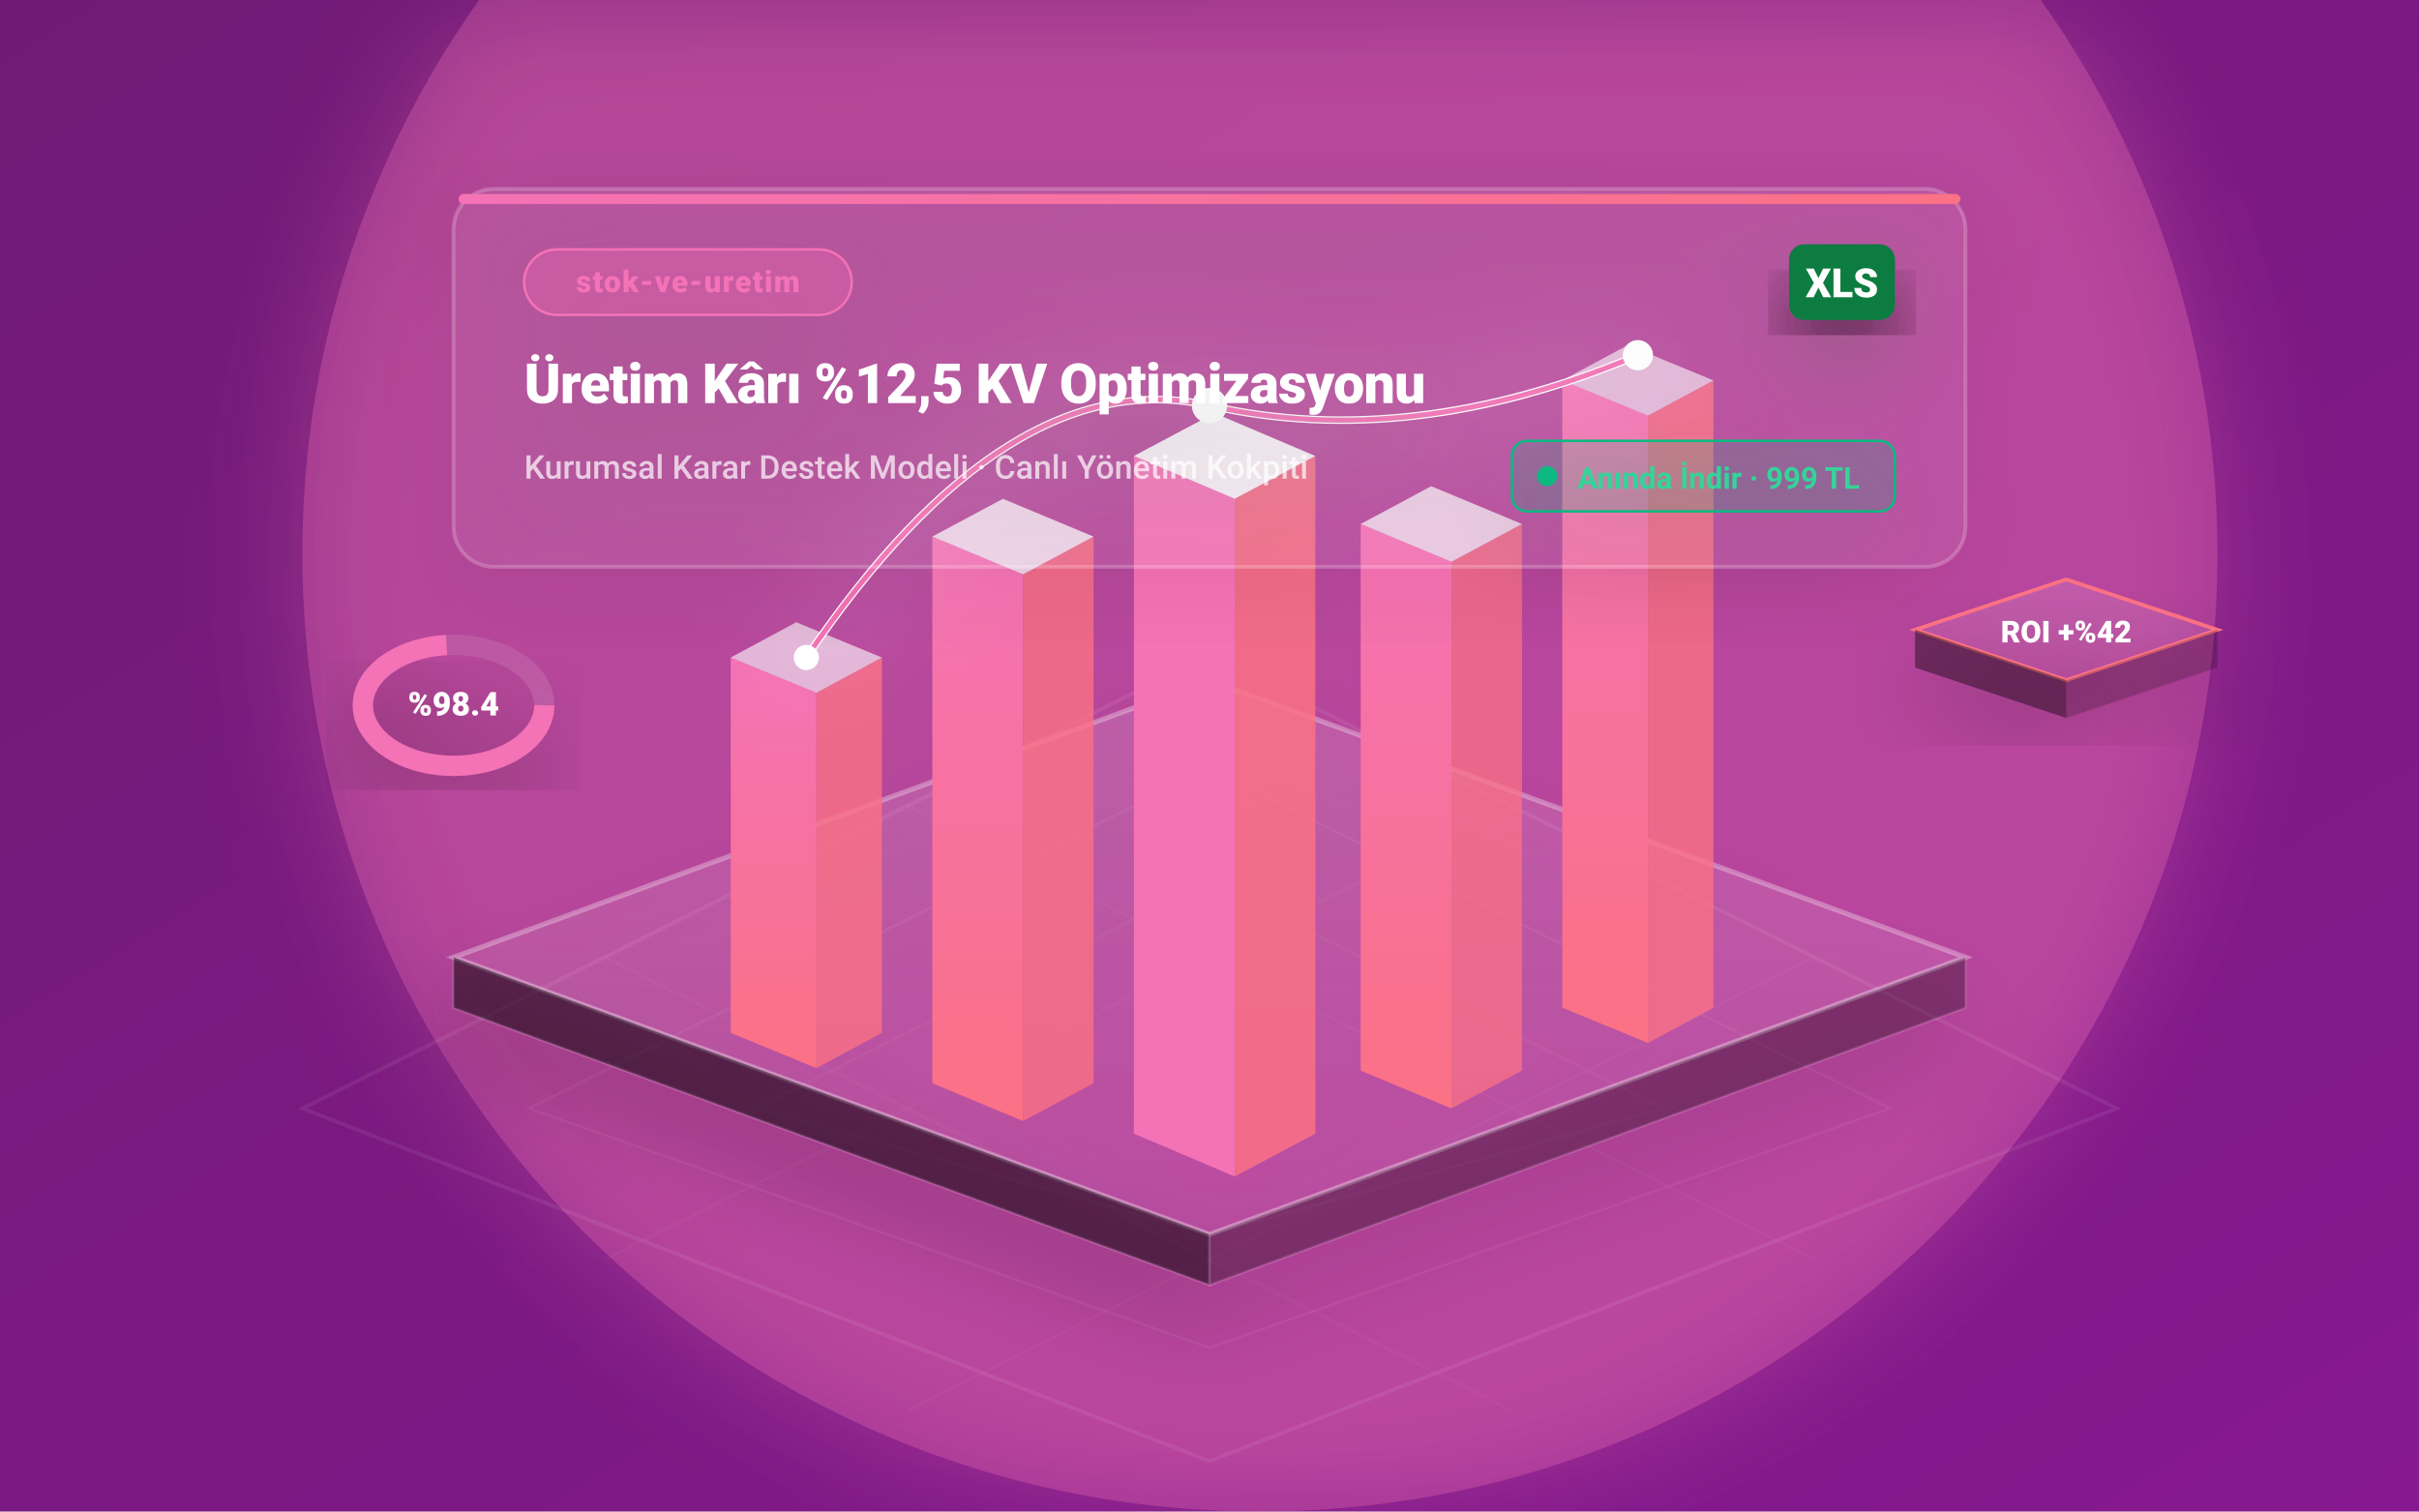
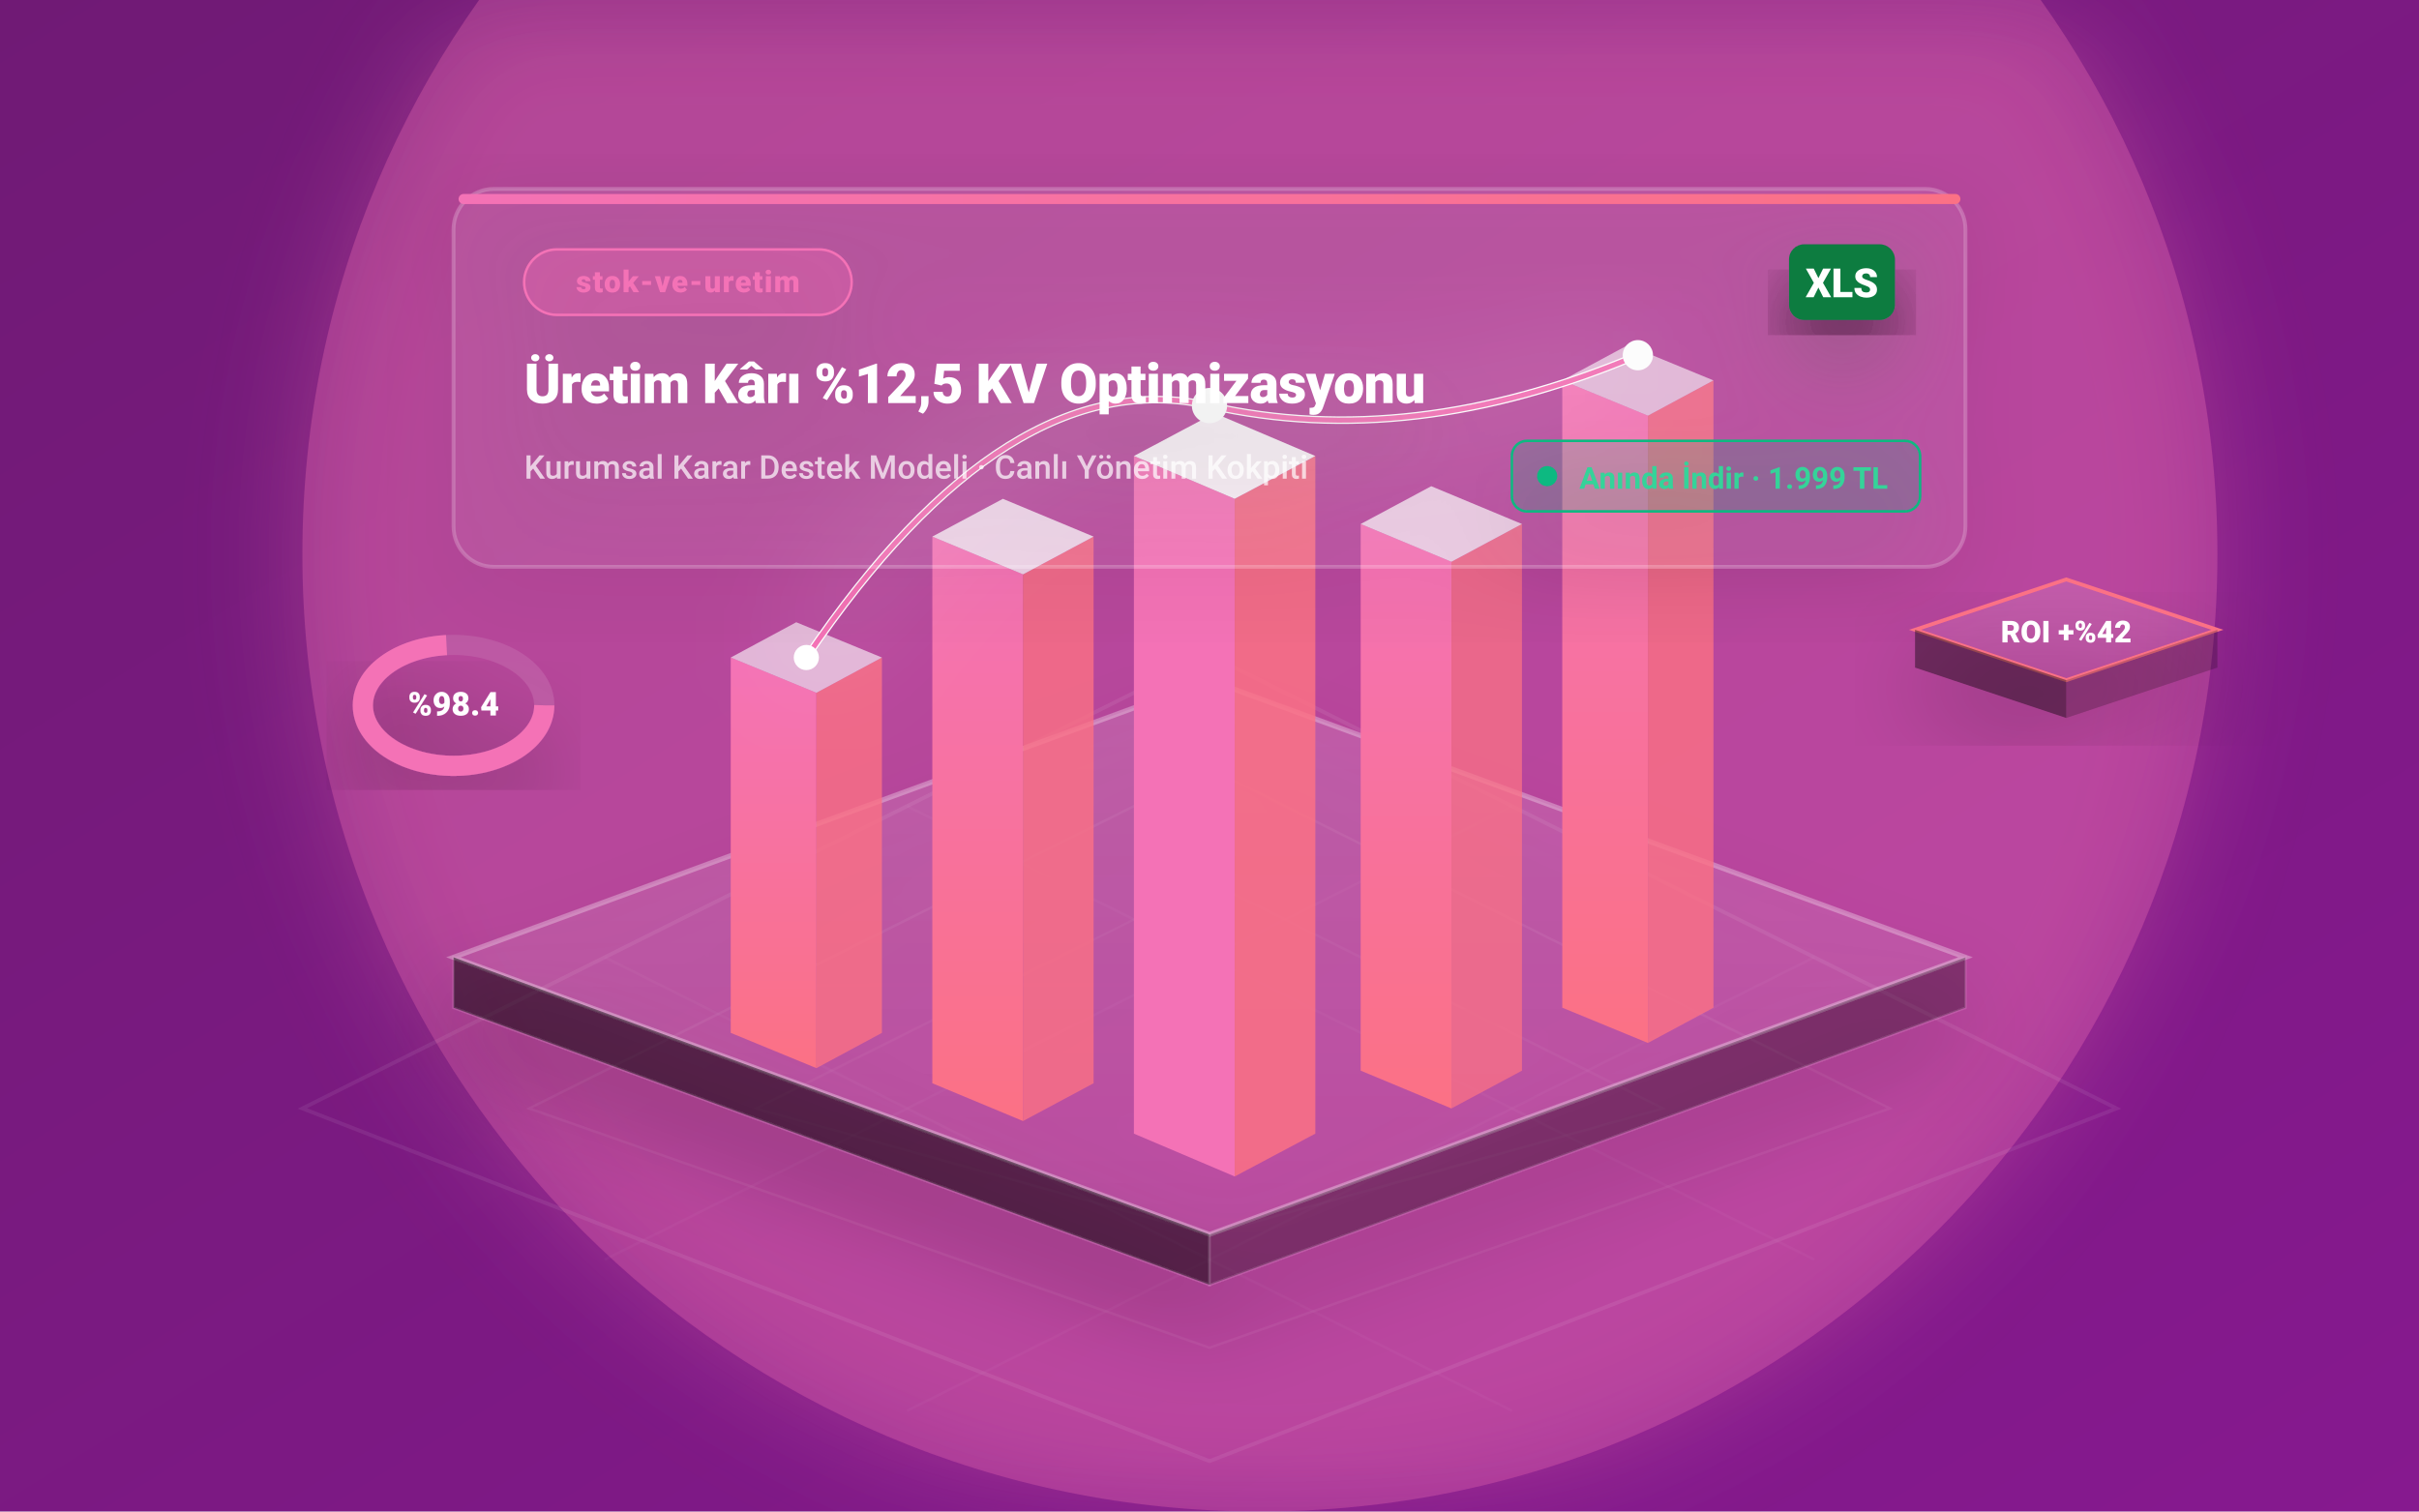
<svg xmlns="http://www.w3.org/2000/svg" viewBox="0 0 960 600" width="100%" height="100%">
  <defs>
    <linearGradient id="bgGrad_uretim-kari-125-kv-optimizasyonu" x1="0%" y1="0%" x2="100%" y2="100%">
      <stop offset="0%" stop-color="#701a75" />
      <stop offset="100%" stop-color="#86198f" />
    </linearGradient>
    <linearGradient id="floorGrad_uretim-kari-125-kv-optimizasyonu" x1="0%" y1="0%" x2="0%" y2="100%">
      <stop offset="0%" stop-color="rgba(255,255,255,0.12)" />
      <stop offset="100%" stop-color="rgba(255,255,255,0.02)" />
    </linearGradient>
    <linearGradient id="accentGrad_uretim-kari-125-kv-optimizasyonu" x1="0%" y1="0%" x2="100%" y2="0%">
      <stop offset="0%" stop-color="#f472b6" />
      <stop offset="100%" stop-color="#fb7185" />
    </linearGradient>
    <linearGradient id="barFront_uretim-kari-125-kv-optimizasyonu" x1="0%" y1="0%" x2="0%" y2="100%">
      <stop offset="0%" stop-color="#f472b6" />
      <stop offset="100%" stop-color="#fb7185" />
    </linearGradient>
    <linearGradient id="barSide_uretim-kari-125-kv-optimizasyonu" x1="0%" y1="0%" x2="100%" y2="0%">
      <stop offset="0%" stop-color="rgba(0,0,0,0.35)" />
      <stop offset="100%" stop-color="rgba(0,0,0,0.1)" />
    </linearGradient>
    <filter id="glow_uretim-kari-125-kv-optimizasyonu" x="-30%" y="-30%" width="160%" height="160%">
      <feGaussianBlur stdDeviation="22" result="blur" />
      <feComposite in="SourceGraphic" in2="blur" operator="over" />
    </filter>
    <filter id="shadow_uretim-kari-125-kv-optimizasyonu" x="-20%" y="-20%" width="140%" height="140%">
      <feDropShadow dx="0" dy="16" stdDeviation="18" flood-color="rgba(0,0,0,0.45)" />
    </filter>
  </defs>
  <rect width="960" height="600" fill="url(#bgGrad_uretim-kari-125-kv-optimizasyonu)" />
  <circle cx="500" cy="220" r="380" fill="rgba(244,114,182,0.3)" filter="url(#glow_uretim-kari-125-kv-optimizasyonu)" />
  <g opacity="0.18">
    <path d="M 120 440 L 480 260 L 840 440 L 480 580 Z" fill="none" stroke="rgba(255,255,255,0.4)" stroke-width="1.5" />
    <path d="M 210 440 L 480 305 L 750 440 L 480 535 Z" fill="none" stroke="rgba(255,255,255,0.3)" stroke-width="1" />
    <path d="M 300 440 L 480 350 L 660 440 L 480 490 Z" fill="none" stroke="rgba(255,255,255,0.2)" stroke-width="1" />
    <line x1="240" y1="380" x2="600" y2="560" stroke="rgba(255,255,255,0.15)" stroke-width="1" />
    <line x1="360" y1="320" x2="720" y2="500" stroke="rgba(255,255,255,0.15)" stroke-width="1" />
    <line x1="720" y1="380" x2="360" y2="560" stroke="rgba(255,255,255,0.15)" stroke-width="1" />
    <line x1="600" y1="320" x2="240" y2="500" stroke="rgba(255,255,255,0.15)" stroke-width="1" />
  </g>
  <g filter="url(#shadow_uretim-kari-125-kv-optimizasyonu)">
    <polygon points="480,270 780,380 480,490 180,380" fill="url(#floorGrad_uretim-kari-125-kv-optimizasyonu)" stroke="rgba(255,255,255,0.3)" stroke-width="2" />
    <polygon points="180,380 480,490 480,510 180,400" fill="rgba(0,0,0,0.5)" stroke="rgba(255,255,255,0.1)" stroke-width="1" />
    <polygon points="480,490 780,380 780,400 480,510" fill="rgba(0,0,0,0.3)" stroke="rgba(255,255,255,0.1)" stroke-width="1" />
  </g>
  <g transform="translate(290, 261)">
    <polygon points="0,149 34,163 34,14 0,0" fill="url(#barFront_uretim-kari-125-kv-optimizasyonu)" />
    <polygon points="34,163 60,149 60,0 34,14" fill="#fb7185" opacity="0.8" />
    <polygon points="0,0 26,-14 60,0 34,14" fill="#ffffff" opacity="0.6" />
  </g>
  <g transform="translate(370, 213)">
    <polygon points="0,217 36,232 36,15 0,0" fill="url(#barFront_uretim-kari-125-kv-optimizasyonu)" />
    <polygon points="36,232 64,217 64,0 36,15" fill="#fb7185" opacity="0.8" />
    <polygon points="0,0 28,-15 64,0 36,15" fill="#ffffff" opacity="0.75" />
  </g>
  <g transform="translate(450, 181)">
    <polygon points="0,269 40,286 40,17 0,0" fill="#f472b6" />
    <polygon points="40,286 72,269 72,0 40,17" fill="#fb7185" opacity="0.85" />
    <polygon points="0,0 32,-17 72,0 40,17" fill="#ffffff" opacity="0.9" />
  </g>
  <g transform="translate(540, 208)">
    <polygon points="0,217 36,232 36,15 0,0" fill="url(#barFront_uretim-kari-125-kv-optimizasyonu)" />
    <polygon points="36,232 64,217 64,0 36,15" fill="#fb7185" opacity="0.75" />
    <polygon points="0,0 28,-15 64,0 36,15" fill="#ffffff" opacity="0.7" />
  </g>
  <g transform="translate(620, 151)">
    <polygon points="0,249 34,263 34,14 0,0" fill="url(#barFront_uretim-kari-125-kv-optimizasyonu)" />
    <polygon points="34,263 60,249 60,0 34,14" fill="#fb7185" opacity="0.8" />
    <polygon points="0,0 26,-14 60,0 34,14" fill="#ffffff" opacity="0.6" />
  </g>
  <path d="M 320 261 Q 400 143 480 161 T 650 141" fill="none" stroke="#ffffff" stroke-width="3" stroke-linecap="round" filter="url(#glow_uretim-kari-125-kv-optimizasyonu)" />
  <path d="M 320 261 Q 400 143 480 161 T 650 141" fill="none" stroke="#f472b6" stroke-width="2" stroke-linecap="round" />
  <circle cx="320" cy="261" r="5" fill="#ffffff" filter="url(#glow_uretim-kari-125-kv-optimizasyonu)" />
  <circle cx="480" cy="161" r="7" fill="#ffffff" filter="url(#glow_uretim-kari-125-kv-optimizasyonu)" />
  <circle cx="650" cy="141" r="6" fill="#ffffff" filter="url(#glow_uretim-kari-125-kv-optimizasyonu)" />
  <g transform="translate(180, 75)" filter="url(#shadow_uretim-kari-125-kv-optimizasyonu)">
    <rect width="600" height="150" rx="16" fill="rgba(255,255,255,0.06)" stroke="rgba(255,255,255,0.2)" stroke-width="1.5" backdrop-filter="blur(14px)" />
    <rect x="2" y="2" width="596" height="4" rx="2" fill="url(#accentGrad_uretim-kari-125-kv-optimizasyonu)" />
    <rect x="28" y="24" width="130" height="26" rx="13" fill="rgba(244,114,182,0.3)" stroke="#f472b6" stroke-width="1" />
    <text x="93" y="41" fill="#f472b6" font-family="-apple-system,BlinkMacSystemFont,Segoe UI,Roboto,sans-serif" font-size="12" font-weight="800" text-anchor="middle" letter-spacing="0.5">stok-ve-uretim</text>
    <g transform="translate(530, 22)">
      <rect width="42" height="30" rx="6" fill="#107c41" filter="url(#shadow_uretim-kari-125-kv-optimizasyonu)" />
      <text x="21" y="21" fill="#ffffff" font-family="-apple-system,BlinkMacSystemFont,Segoe UI,Roboto,sans-serif" font-size="16" font-weight="900" text-anchor="middle">XLS</text>
    </g>
    <text x="28" y="85" fill="#ffffff" font-family="-apple-system,BlinkMacSystemFont,Segoe UI,Roboto,sans-serif" font-size="22" font-weight="800" letter-spacing="-0.3">
      Üretim Kârı %12,5 KV Optimizasyonu
    </text>
    <text x="28" y="115" fill="rgba(255,255,255,0.7)" font-family="-apple-system,BlinkMacSystemFont,Segoe UI,Roboto,sans-serif" font-size="13" font-weight="500">
      Kurumsal Karar Destek Modeli · Canlı Yönetim Kokpiti
    </text>
    <g transform="translate(420, 100)">
-       <rect width="152" height="28" rx="6" fill="rgba(16,185,129,0.18)" stroke="#10b981" stroke-width="1" />
+       <rect width="162" height="28" rx="6" fill="rgba(16,185,129,0.18)" stroke="#10b981" stroke-width="1" />
      <circle cx="14" cy="14" r="4" fill="#10b981" />
-       <text x="82" y="19" fill="#34d399" font-family="-apple-system,BlinkMacSystemFont,Segoe UI,Roboto,sans-serif" font-size="12" font-weight="700" text-anchor="middle">Anında İndir · 999 TL</text>
+       <text x="88" y="19" fill="#34d399" font-family="-apple-system,BlinkMacSystemFont,Segoe UI,Roboto,sans-serif" font-size="12" font-weight="700" text-anchor="middle">Anında İndir · 1.999 TL</text>
    </g>
  </g>
  <g transform="translate(140, 240)" filter="url(#shadow_uretim-kari-125-kv-optimizasyonu)">
    <ellipse cx="40" cy="40" rx="36" ry="24" fill="none" stroke="rgba(255,255,255,0.1)" stroke-width="8" />
    <ellipse cx="40" cy="40" rx="36" ry="24" fill="none" stroke="#f472b6" stroke-width="8" stroke-dasharray="140 60" />
    <text x="40" y="44" fill="#ffffff" font-family="-apple-system,BlinkMacSystemFont,Segoe UI,Roboto,sans-serif" font-size="13" font-weight="800" text-anchor="middle">%98.4</text>
  </g>
  <g transform="translate(760, 230)" filter="url(#shadow_uretim-kari-125-kv-optimizasyonu)">
    <polygon points="0,20 60,0 120,20 60,40" fill="url(#floorGrad_uretim-kari-125-kv-optimizasyonu)" stroke="#fb7185" stroke-width="1.5" />
    <polygon points="0,20 60,40 60,55 0,35" fill="rgba(0,0,0,0.4)" />
    <polygon points="60,40 120,20 120,35 60,55" fill="rgba(0,0,0,0.2)" />
    <text x="60" y="25" fill="#ffffff" font-family="-apple-system,BlinkMacSystemFont,Segoe UI,Roboto,sans-serif" font-size="12" font-weight="800" text-anchor="middle">ROI +%42</text>
  </g>
</svg>
